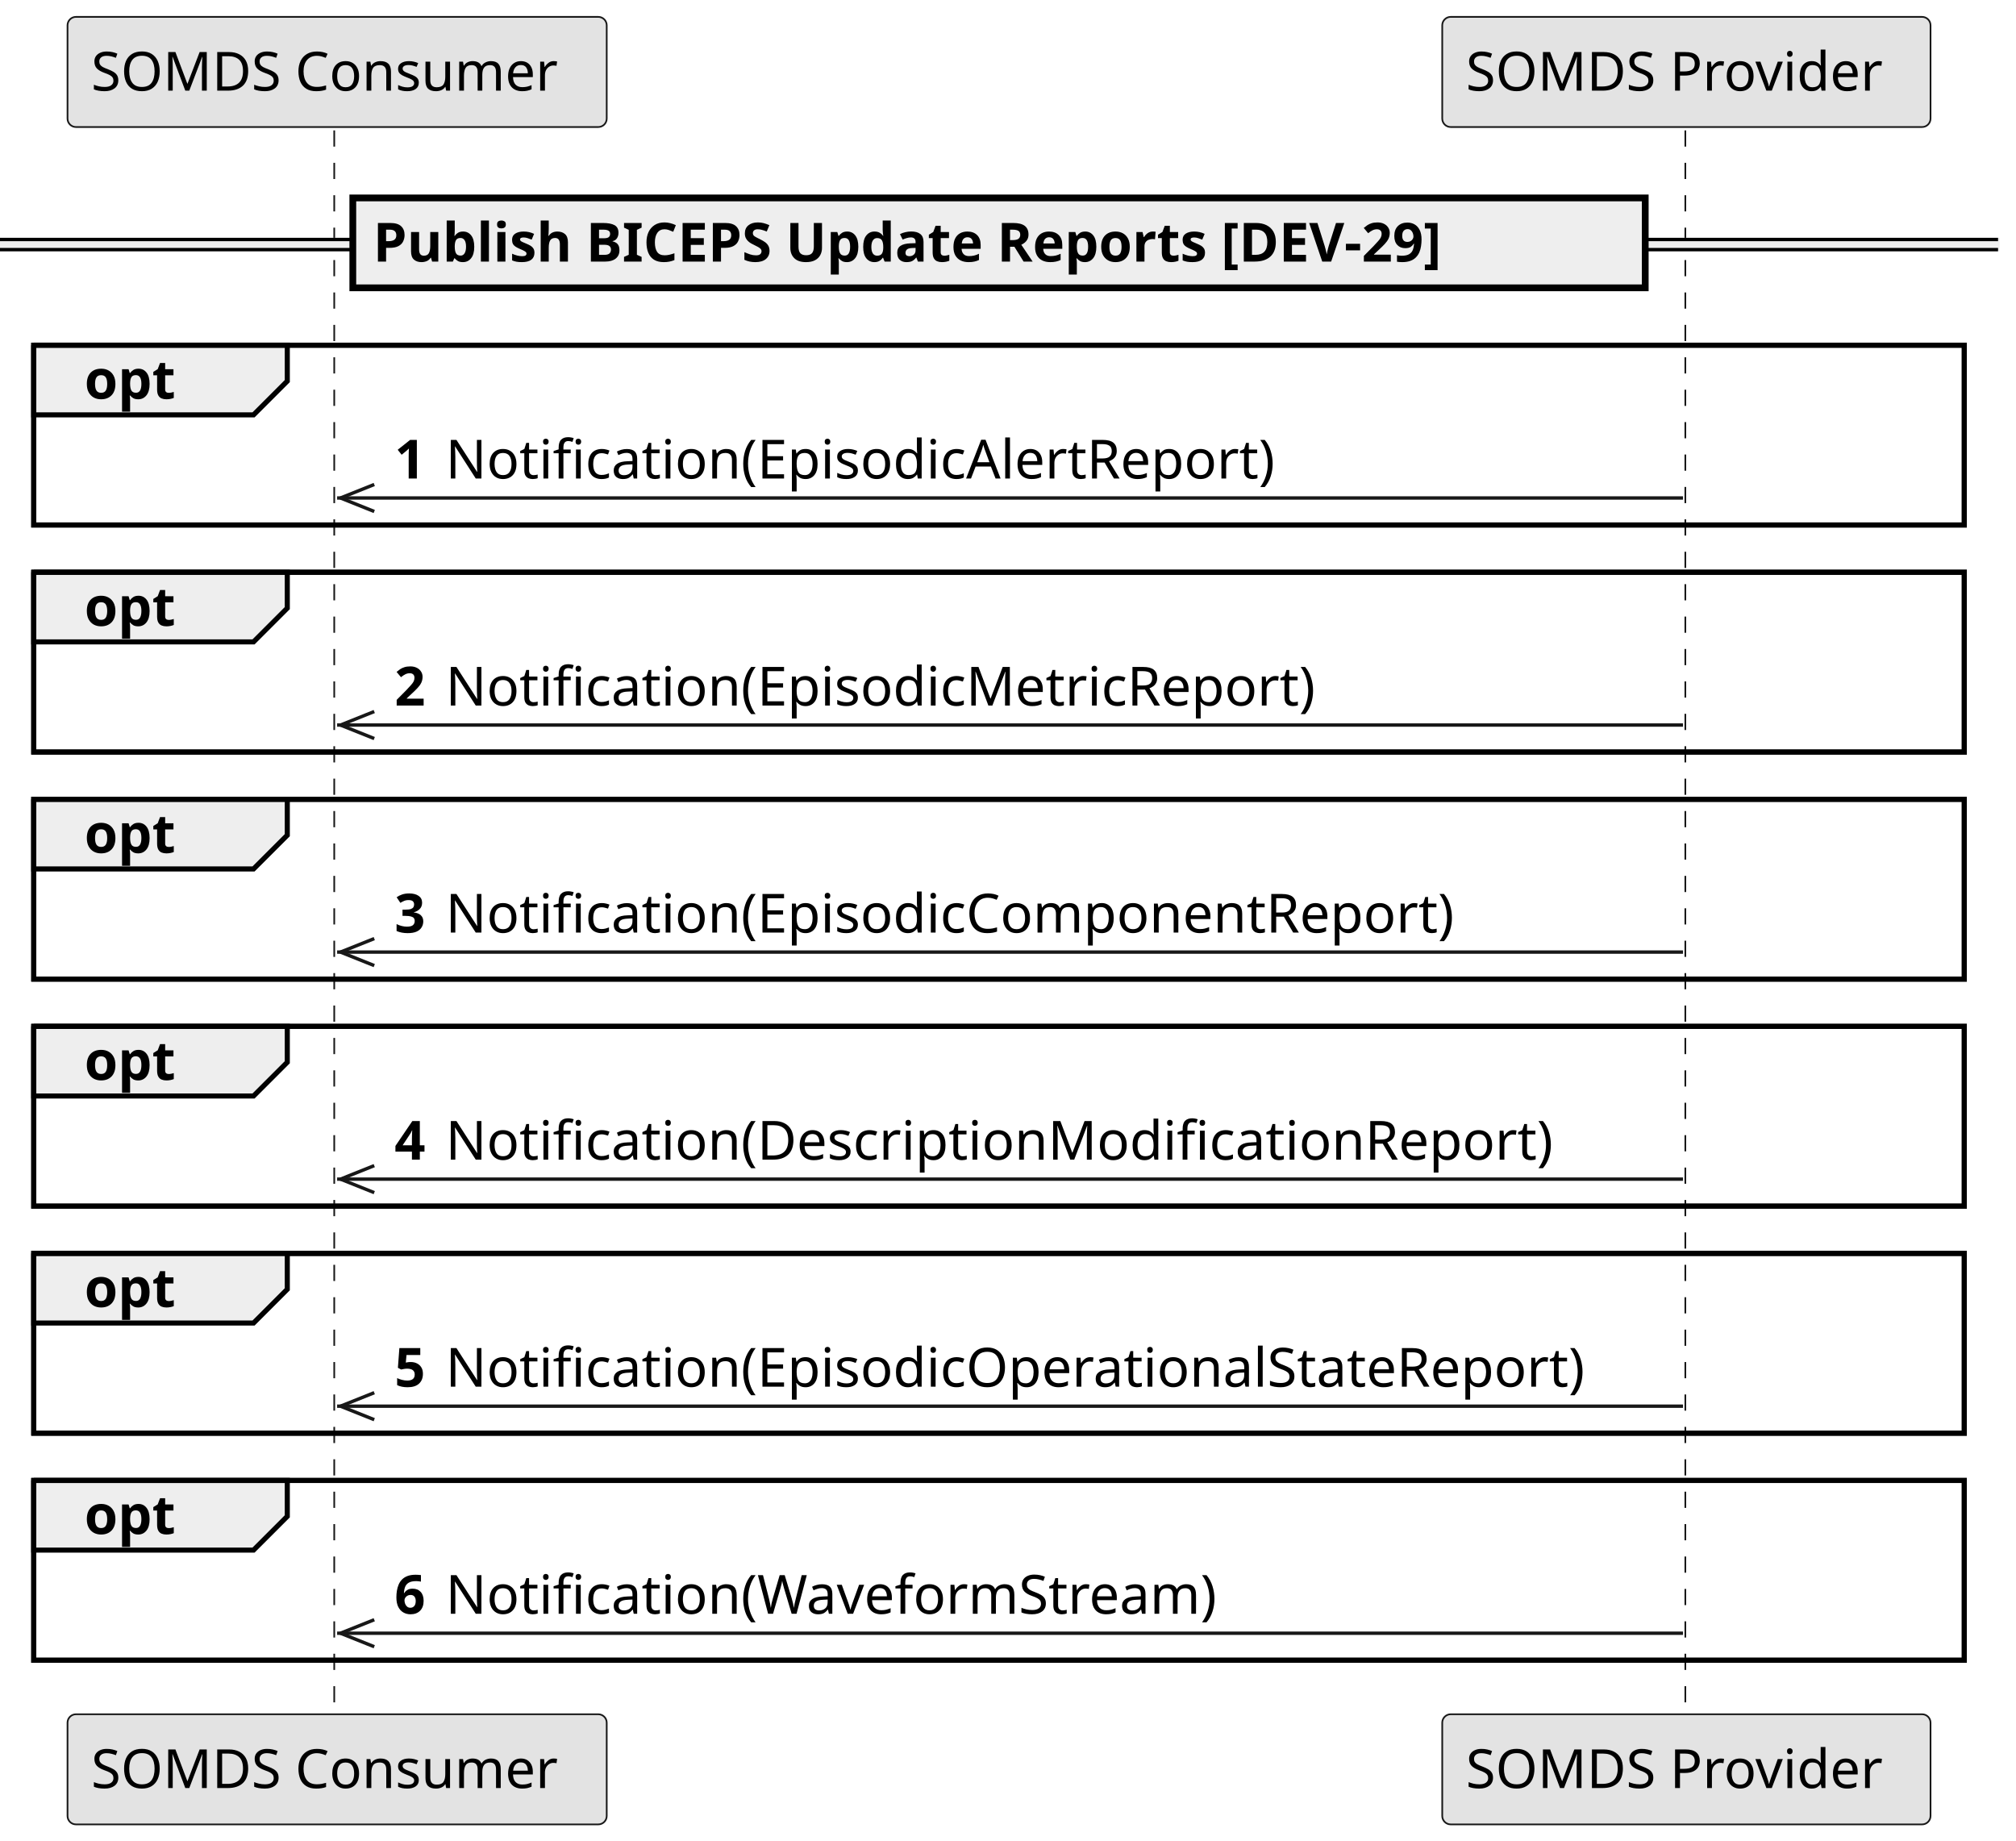
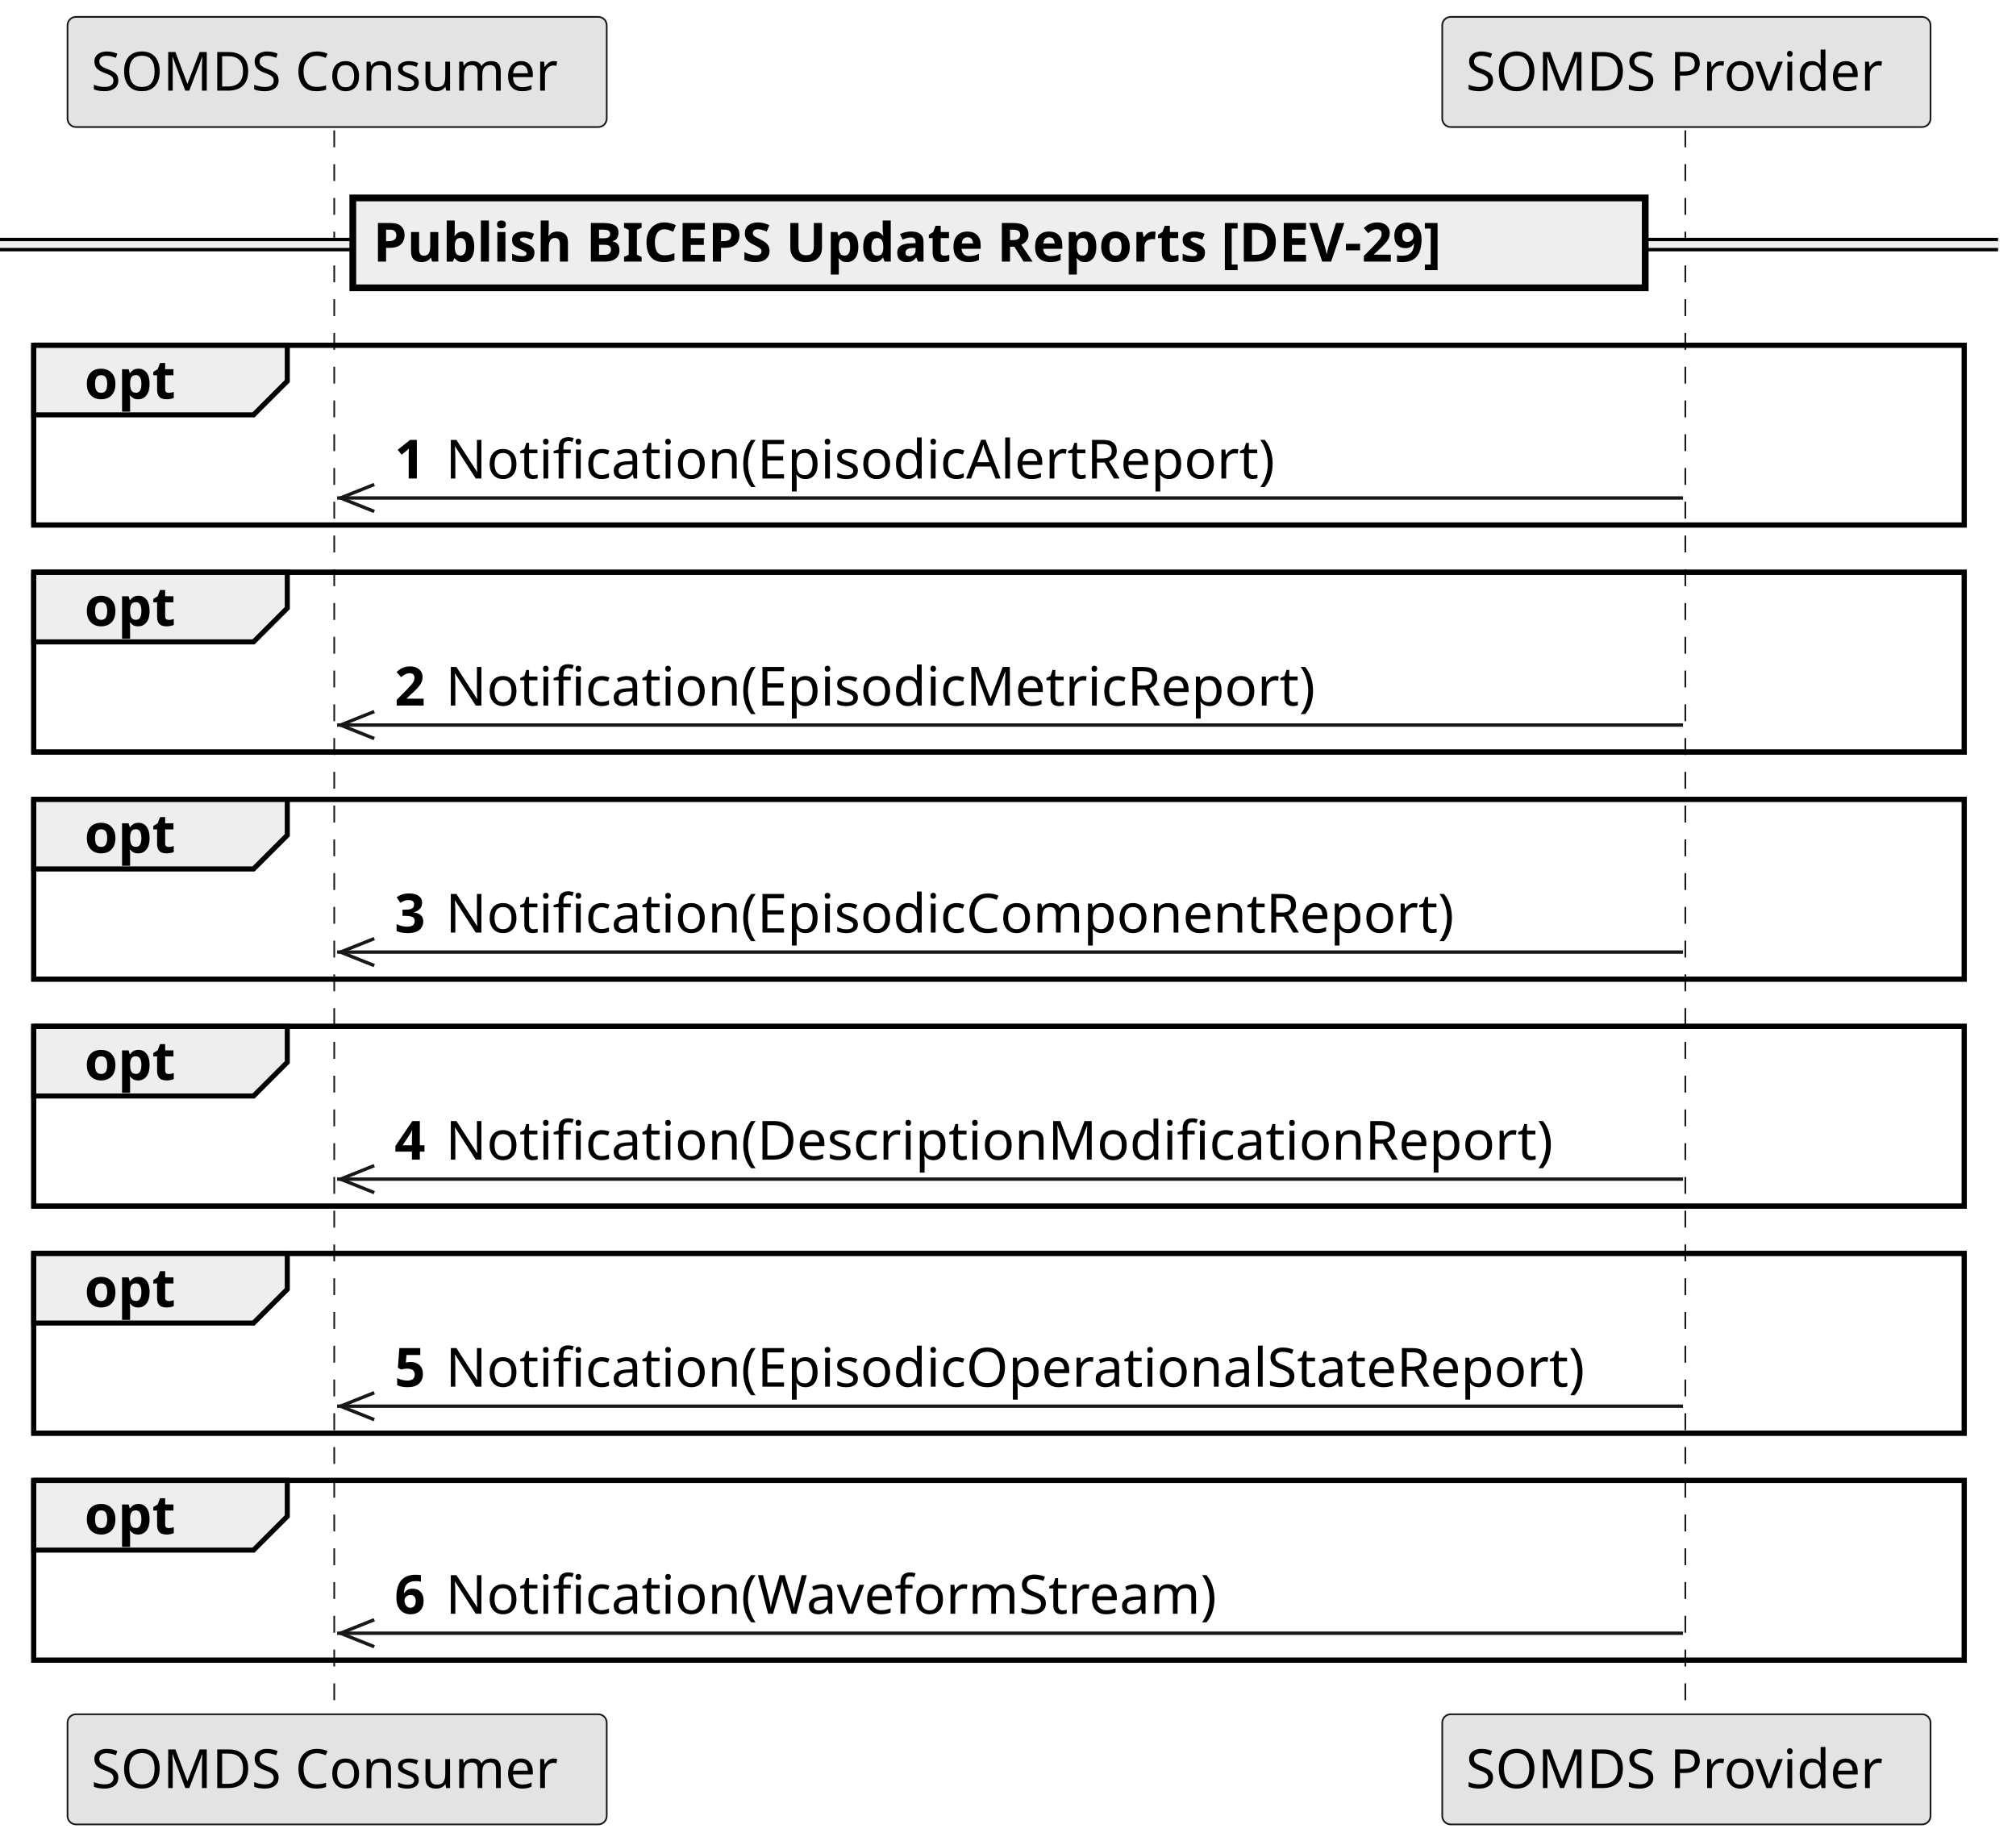
<svg xmlns="http://www.w3.org/2000/svg" contentStyleType="text/css" data-diagram-type="SEQUENCE" height="568.75px" preserveAspectRatio="none" style="width:622px;height:568px;background:#FFFFFF;" version="1.1" viewBox="0 0 622 568" width="622.917px" zoomAndPan="magnify">
  <defs />
  <g>
    <rect fill="none" height="55.469" style="stroke:#000000;stroke-width:1.562;" width="595.63" x="10.417" y="106.51" />
    <rect fill="none" height="55.469" style="stroke:#000000;stroke-width:1.562;" width="595.63" x="10.417" y="176.562" />
    <rect fill="none" height="55.469" style="stroke:#000000;stroke-width:1.562;" width="595.63" x="10.417" y="246.615" />
    <rect fill="none" height="55.469" style="stroke:#000000;stroke-width:1.562;" width="595.63" x="10.417" y="316.667" />
    <rect fill="none" height="55.469" style="stroke:#000000;stroke-width:1.562;" width="595.63" x="10.417" y="386.719" />
    <rect fill="none" height="55.469" style="stroke:#000000;stroke-width:1.562;" width="595.63" x="10.417" y="456.771" />
-     <g>
-       <rect fill="#000000" fill-opacity="0" height="489.714" width="8.333" x="99.845" y="40.234" />
-       <line style="stroke:#181818;stroke-width:0.521;stroke-dasharray:5.0,5.0;" x1="103.125" x2="103.125" y1="40.234" y2="529.948" />
+     <g class="participant-lifeline" data-entity-uid="part1" data-qualified-name="consumer" id="part1-lifeline">
+       <g>
+         <rect fill="#000000" fill-opacity="0" height="489.714" width="8.333" x="99.845" y="40.234" />
+         <line style="stroke:#181818;stroke-width:0.521;stroke-dasharray:5.208,5.208;" x1="103.125" x2="103.125" y1="40.234" y2="529.948" />
+       </g>
    </g>
-     <g>
-       <rect fill="#000000" fill-opacity="0" height="489.714" width="8.333" x="516.138" y="40.234" />
-       <line style="stroke:#181818;stroke-width:0.521;stroke-dasharray:5.0,5.0;" x1="519.979" x2="519.979" y1="40.234" y2="529.948" />
+     <g class="participant-lifeline" data-entity-uid="part2" data-qualified-name="provider" id="part2-lifeline">
+       <g>
+         <rect fill="#000000" fill-opacity="0" height="489.714" width="8.333" x="516.138" y="40.234" />
+         <line style="stroke:#181818;stroke-width:0.521;stroke-dasharray:5.208,5.208;" x1="519.979" x2="519.979" y1="40.234" y2="529.948" />
+       </g>
    </g>
-     <g class="participant participant-head" data-participant="consumer">
+     <g class="participant participant-head" data-entity-uid="part1" data-qualified-name="consumer" id="part1-head">
      <rect fill="#E3E3E3" height="33.984" rx="2.604" ry="2.604" style="stroke:#181818;stroke-width:0.521;" width="166.357" x="20.833" y="5.208" />
      <text fill="#000000" font-family="sans-serif" font-size="16.667" lengthAdjust="spacing" textLength="151.774" x="28.125" y="27.97">SOMDS Consumer</text>
    </g>
-     <g class="participant participant-tail" data-participant="consumer">
+     <g class="participant participant-tail" data-entity-uid="part1" data-qualified-name="consumer" id="part1-tail">
      <rect fill="#E3E3E3" height="33.984" rx="2.604" ry="2.604" style="stroke:#181818;stroke-width:0.521;" width="166.357" x="20.833" y="528.906" />
      <text fill="#000000" font-family="sans-serif" font-size="16.667" lengthAdjust="spacing" textLength="151.774" x="28.125" y="551.668">SOMDS Consumer</text>
    </g>
-     <g class="participant participant-head" data-participant="provider">
+     <g class="participant participant-head" data-entity-uid="part2" data-qualified-name="provider" id="part2-head">
      <rect fill="#E3E3E3" height="33.984" rx="2.604" ry="2.604" style="stroke:#181818;stroke-width:0.521;" width="150.651" x="444.979" y="5.208" />
      <text fill="#000000" font-family="sans-serif" font-size="16.667" lengthAdjust="spacing" textLength="136.068" x="452.271" y="27.97">SOMDS Provider</text>
    </g>
-     <g class="participant participant-tail" data-participant="provider">
+     <g class="participant participant-tail" data-entity-uid="part2" data-qualified-name="provider" id="part2-tail">
      <rect fill="#E3E3E3" height="33.984" rx="2.604" ry="2.604" style="stroke:#181818;stroke-width:0.521;" width="150.651" x="444.979" y="528.906" />
      <text fill="#000000" font-family="sans-serif" font-size="16.667" lengthAdjust="spacing" textLength="136.068" x="452.271" y="551.668">SOMDS Provider</text>
    </g>
    <rect fill="#EEEEEE" height="3.125" style="stroke:#EEEEEE;stroke-width:1.042;" width="616.463" x="0" y="73.893" />
    <line style="stroke:#000000;stroke-width:1.042;" x1="0" x2="616.463" y1="73.893" y2="73.893" />
    <line style="stroke:#000000;stroke-width:1.042;" x1="0" x2="616.463" y1="77.018" y2="77.018" />
    <rect fill="#EEEEEE" height="27.734" style="stroke:#000000;stroke-width:2.083;" width="398.755" x="108.854" y="61.068" />
    <text fill="#000000" font-family="sans-serif" font-size="16.667" font-weight="bold" lengthAdjust="spacing" textLength="384.171" x="115.104" y="80.705">Publish BICEPS Update Reports [DEV-29]</text>
    <path d="M10.417,106.51 L88.639,106.51 L88.639,117.578 L78.223,127.995 L10.417,127.995 L10.417,106.51" fill="#EEEEEE" style="stroke:#000000;stroke-width:1.562;" />
    <rect fill="none" height="55.469" style="stroke:#000000;stroke-width:1.562;" width="595.63" x="10.417" y="106.51" />
    <text fill="#000000" font-family="sans-serif" font-size="16.667" font-weight="bold" lengthAdjust="spacing" textLength="31.348" x="26.042" y="123.022">opt</text>
-     <g class="message" data-participant-1="provider" data-participant-2="consumer">
+     <g class="message" data-entity-1="part2" data-entity-2="part1" id="msg1">
      <line style="stroke:#181818;stroke-width:1.042;" x1="105.054" x2="115.47" y1="153.646" y2="149.479" />
      <line style="stroke:#181818;stroke-width:1.042;" x1="105.054" x2="115.47" y1="153.646" y2="157.812" />
      <line style="stroke:#181818;stroke-width:1.042;" x1="104.012" x2="519.263" y1="153.646" y2="153.646" />
      <text fill="#000000" font-family="sans-serif" font-size="16.667" font-weight="bold" lengthAdjust="spacing" textLength="11.597" x="121.72" y="147.632">1</text>
      <text fill="#000000" font-family="sans-serif" font-size="16.667" lengthAdjust="spacing" textLength="273.299" x="137.484" y="147.632">Notification(EpisodicAlertReport)</text>
    </g>
    <path d="M10.417,176.562 L88.639,176.562 L88.639,187.63 L78.223,198.047 L10.417,198.047 L10.417,176.562" fill="#EEEEEE" style="stroke:#000000;stroke-width:1.562;" />
    <rect fill="none" height="55.469" style="stroke:#000000;stroke-width:1.562;" width="595.63" x="10.417" y="176.562" />
    <text fill="#000000" font-family="sans-serif" font-size="16.667" font-weight="bold" lengthAdjust="spacing" textLength="31.348" x="26.042" y="193.075">opt</text>
-     <g class="message" data-participant-1="provider" data-participant-2="consumer">
+     <g class="message" data-entity-1="part2" data-entity-2="part1" id="msg2">
      <line style="stroke:#181818;stroke-width:1.042;" x1="105.054" x2="115.47" y1="223.698" y2="219.531" />
      <line style="stroke:#181818;stroke-width:1.042;" x1="105.054" x2="115.47" y1="223.698" y2="227.865" />
      <line style="stroke:#181818;stroke-width:1.042;" x1="104.012" x2="519.263" y1="223.698" y2="223.698" />
      <text fill="#000000" font-family="sans-serif" font-size="16.667" font-weight="bold" lengthAdjust="spacing" textLength="11.597" x="121.72" y="217.684">2</text>
      <text fill="#000000" font-family="sans-serif" font-size="16.667" lengthAdjust="spacing" textLength="285.441" x="137.484" y="217.684">Notification(EpisodicMetricReport)</text>
    </g>
    <path d="M10.417,246.615 L88.639,246.615 L88.639,257.682 L78.223,268.099 L10.417,268.099 L10.417,246.615" fill="#EEEEEE" style="stroke:#000000;stroke-width:1.562;" />
    <rect fill="none" height="55.469" style="stroke:#000000;stroke-width:1.562;" width="595.63" x="10.417" y="246.615" />
    <text fill="#000000" font-family="sans-serif" font-size="16.667" font-weight="bold" lengthAdjust="spacing" textLength="31.348" x="26.042" y="263.127">opt</text>
-     <g class="message" data-participant-1="provider" data-participant-2="consumer">
+     <g class="message" data-entity-1="part2" data-entity-2="part1" id="msg3">
      <line style="stroke:#181818;stroke-width:1.042;" x1="105.054" x2="115.47" y1="293.75" y2="289.583" />
      <line style="stroke:#181818;stroke-width:1.042;" x1="105.054" x2="115.47" y1="293.75" y2="297.917" />
      <line style="stroke:#181818;stroke-width:1.042;" x1="104.012" x2="519.263" y1="293.75" y2="293.75" />
      <text fill="#000000" font-family="sans-serif" font-size="16.667" font-weight="bold" lengthAdjust="spacing" textLength="11.597" x="121.72" y="287.736">3</text>
      <text fill="#000000" font-family="sans-serif" font-size="16.667" lengthAdjust="spacing" textLength="330.387" x="137.484" y="287.736">Notification(EpisodicComponentReport)</text>
    </g>
    <path d="M10.417,316.667 L88.639,316.667 L88.639,327.734 L78.223,338.151 L10.417,338.151 L10.417,316.667" fill="#EEEEEE" style="stroke:#000000;stroke-width:1.562;" />
    <rect fill="none" height="55.469" style="stroke:#000000;stroke-width:1.562;" width="595.63" x="10.417" y="316.667" />
    <text fill="#000000" font-family="sans-serif" font-size="16.667" font-weight="bold" lengthAdjust="spacing" textLength="31.348" x="26.042" y="333.179">opt</text>
-     <g class="message" data-participant-1="provider" data-participant-2="consumer">
+     <g class="message" data-entity-1="part2" data-entity-2="part1" id="msg4">
      <line style="stroke:#181818;stroke-width:1.042;" x1="105.054" x2="115.47" y1="363.802" y2="359.635" />
      <line style="stroke:#181818;stroke-width:1.042;" x1="105.054" x2="115.47" y1="363.802" y2="367.969" />
      <line style="stroke:#181818;stroke-width:1.042;" x1="104.012" x2="519.263" y1="363.802" y2="363.802" />
      <text fill="#000000" font-family="sans-serif" font-size="16.667" font-weight="bold" lengthAdjust="spacing" textLength="11.597" x="121.72" y="357.788">4</text>
      <text fill="#000000" font-family="sans-serif" font-size="16.667" lengthAdjust="spacing" textLength="361.141" x="137.484" y="357.788">Notification(DescriptionModificationReport)</text>
    </g>
    <path d="M10.417,386.719 L88.639,386.719 L88.639,397.786 L78.223,408.203 L10.417,408.203 L10.417,386.719" fill="#EEEEEE" style="stroke:#000000;stroke-width:1.562;" />
    <rect fill="none" height="55.469" style="stroke:#000000;stroke-width:1.562;" width="595.63" x="10.417" y="386.719" />
    <text fill="#000000" font-family="sans-serif" font-size="16.667" font-weight="bold" lengthAdjust="spacing" textLength="31.348" x="26.042" y="403.231">opt</text>
-     <g class="message" data-participant-1="provider" data-participant-2="consumer">
+     <g class="message" data-entity-1="part2" data-entity-2="part1" id="msg5">
      <line style="stroke:#181818;stroke-width:1.042;" x1="105.054" x2="115.47" y1="433.854" y2="429.688" />
      <line style="stroke:#181818;stroke-width:1.042;" x1="105.054" x2="115.47" y1="433.854" y2="438.021" />
      <line style="stroke:#181818;stroke-width:1.042;" x1="104.012" x2="519.263" y1="433.854" y2="433.854" />
      <text fill="#000000" font-family="sans-serif" font-size="16.667" font-weight="bold" lengthAdjust="spacing" textLength="11.597" x="121.72" y="427.84">5</text>
      <text fill="#000000" font-family="sans-serif" font-size="16.667" lengthAdjust="spacing" textLength="375.529" x="137.484" y="427.84">Notification(EpisodicOperationalStateReport)</text>
    </g>
    <path d="M10.417,456.771 L88.639,456.771 L88.639,467.839 L78.223,478.255 L10.417,478.255 L10.417,456.771" fill="#EEEEEE" style="stroke:#000000;stroke-width:1.562;" />
    <rect fill="none" height="55.469" style="stroke:#000000;stroke-width:1.562;" width="595.63" x="10.417" y="456.771" />
    <text fill="#000000" font-family="sans-serif" font-size="16.667" font-weight="bold" lengthAdjust="spacing" textLength="31.348" x="26.042" y="473.283">opt</text>
-     <g class="message" data-participant-1="provider" data-participant-2="consumer">
+     <g class="message" data-entity-1="part2" data-entity-2="part1" id="msg6">
      <line style="stroke:#181818;stroke-width:1.042;" x1="105.054" x2="115.47" y1="503.906" y2="499.74" />
      <line style="stroke:#181818;stroke-width:1.042;" x1="105.054" x2="115.47" y1="503.906" y2="508.073" />
      <line style="stroke:#181818;stroke-width:1.042;" x1="104.012" x2="519.263" y1="503.906" y2="503.906" />
      <text fill="#000000" font-family="sans-serif" font-size="16.667" font-weight="bold" lengthAdjust="spacing" textLength="11.597" x="121.72" y="497.892">6</text>
      <text fill="#000000" font-family="sans-serif" font-size="16.667" lengthAdjust="spacing" textLength="255.265" x="137.484" y="497.892">Notification(WaveformStream)</text>
    </g>
  </g>
</svg>
